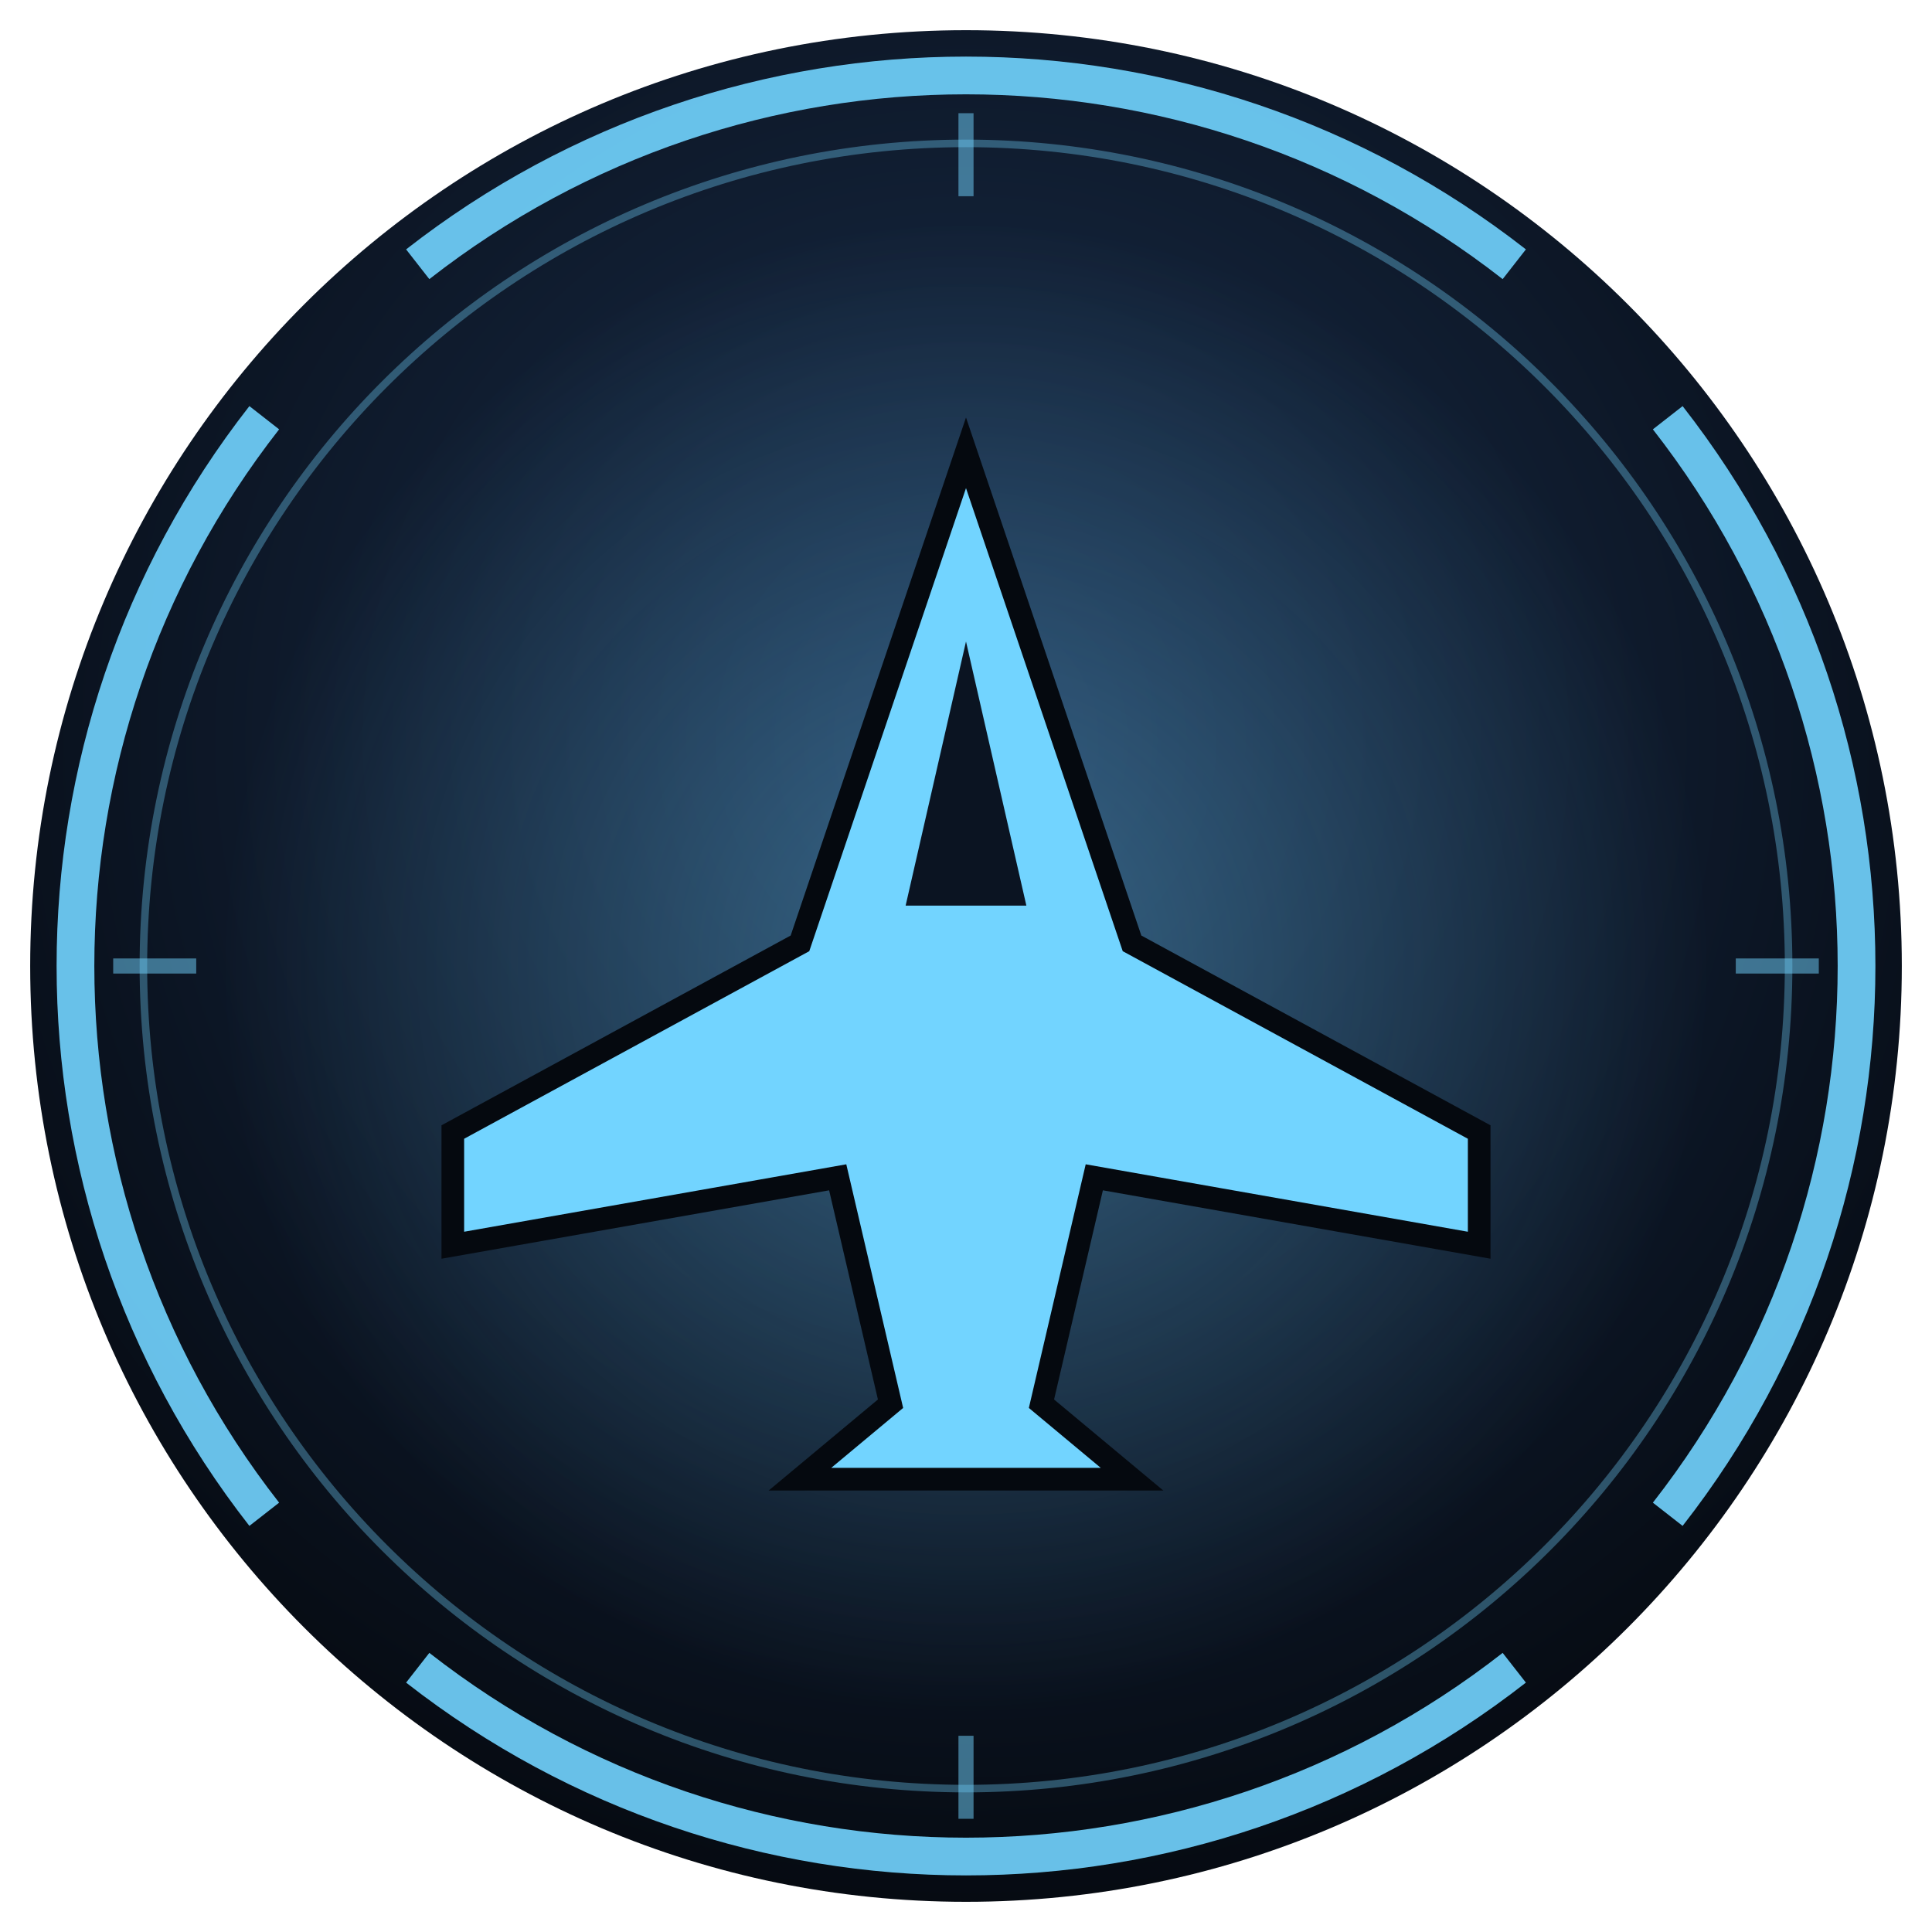
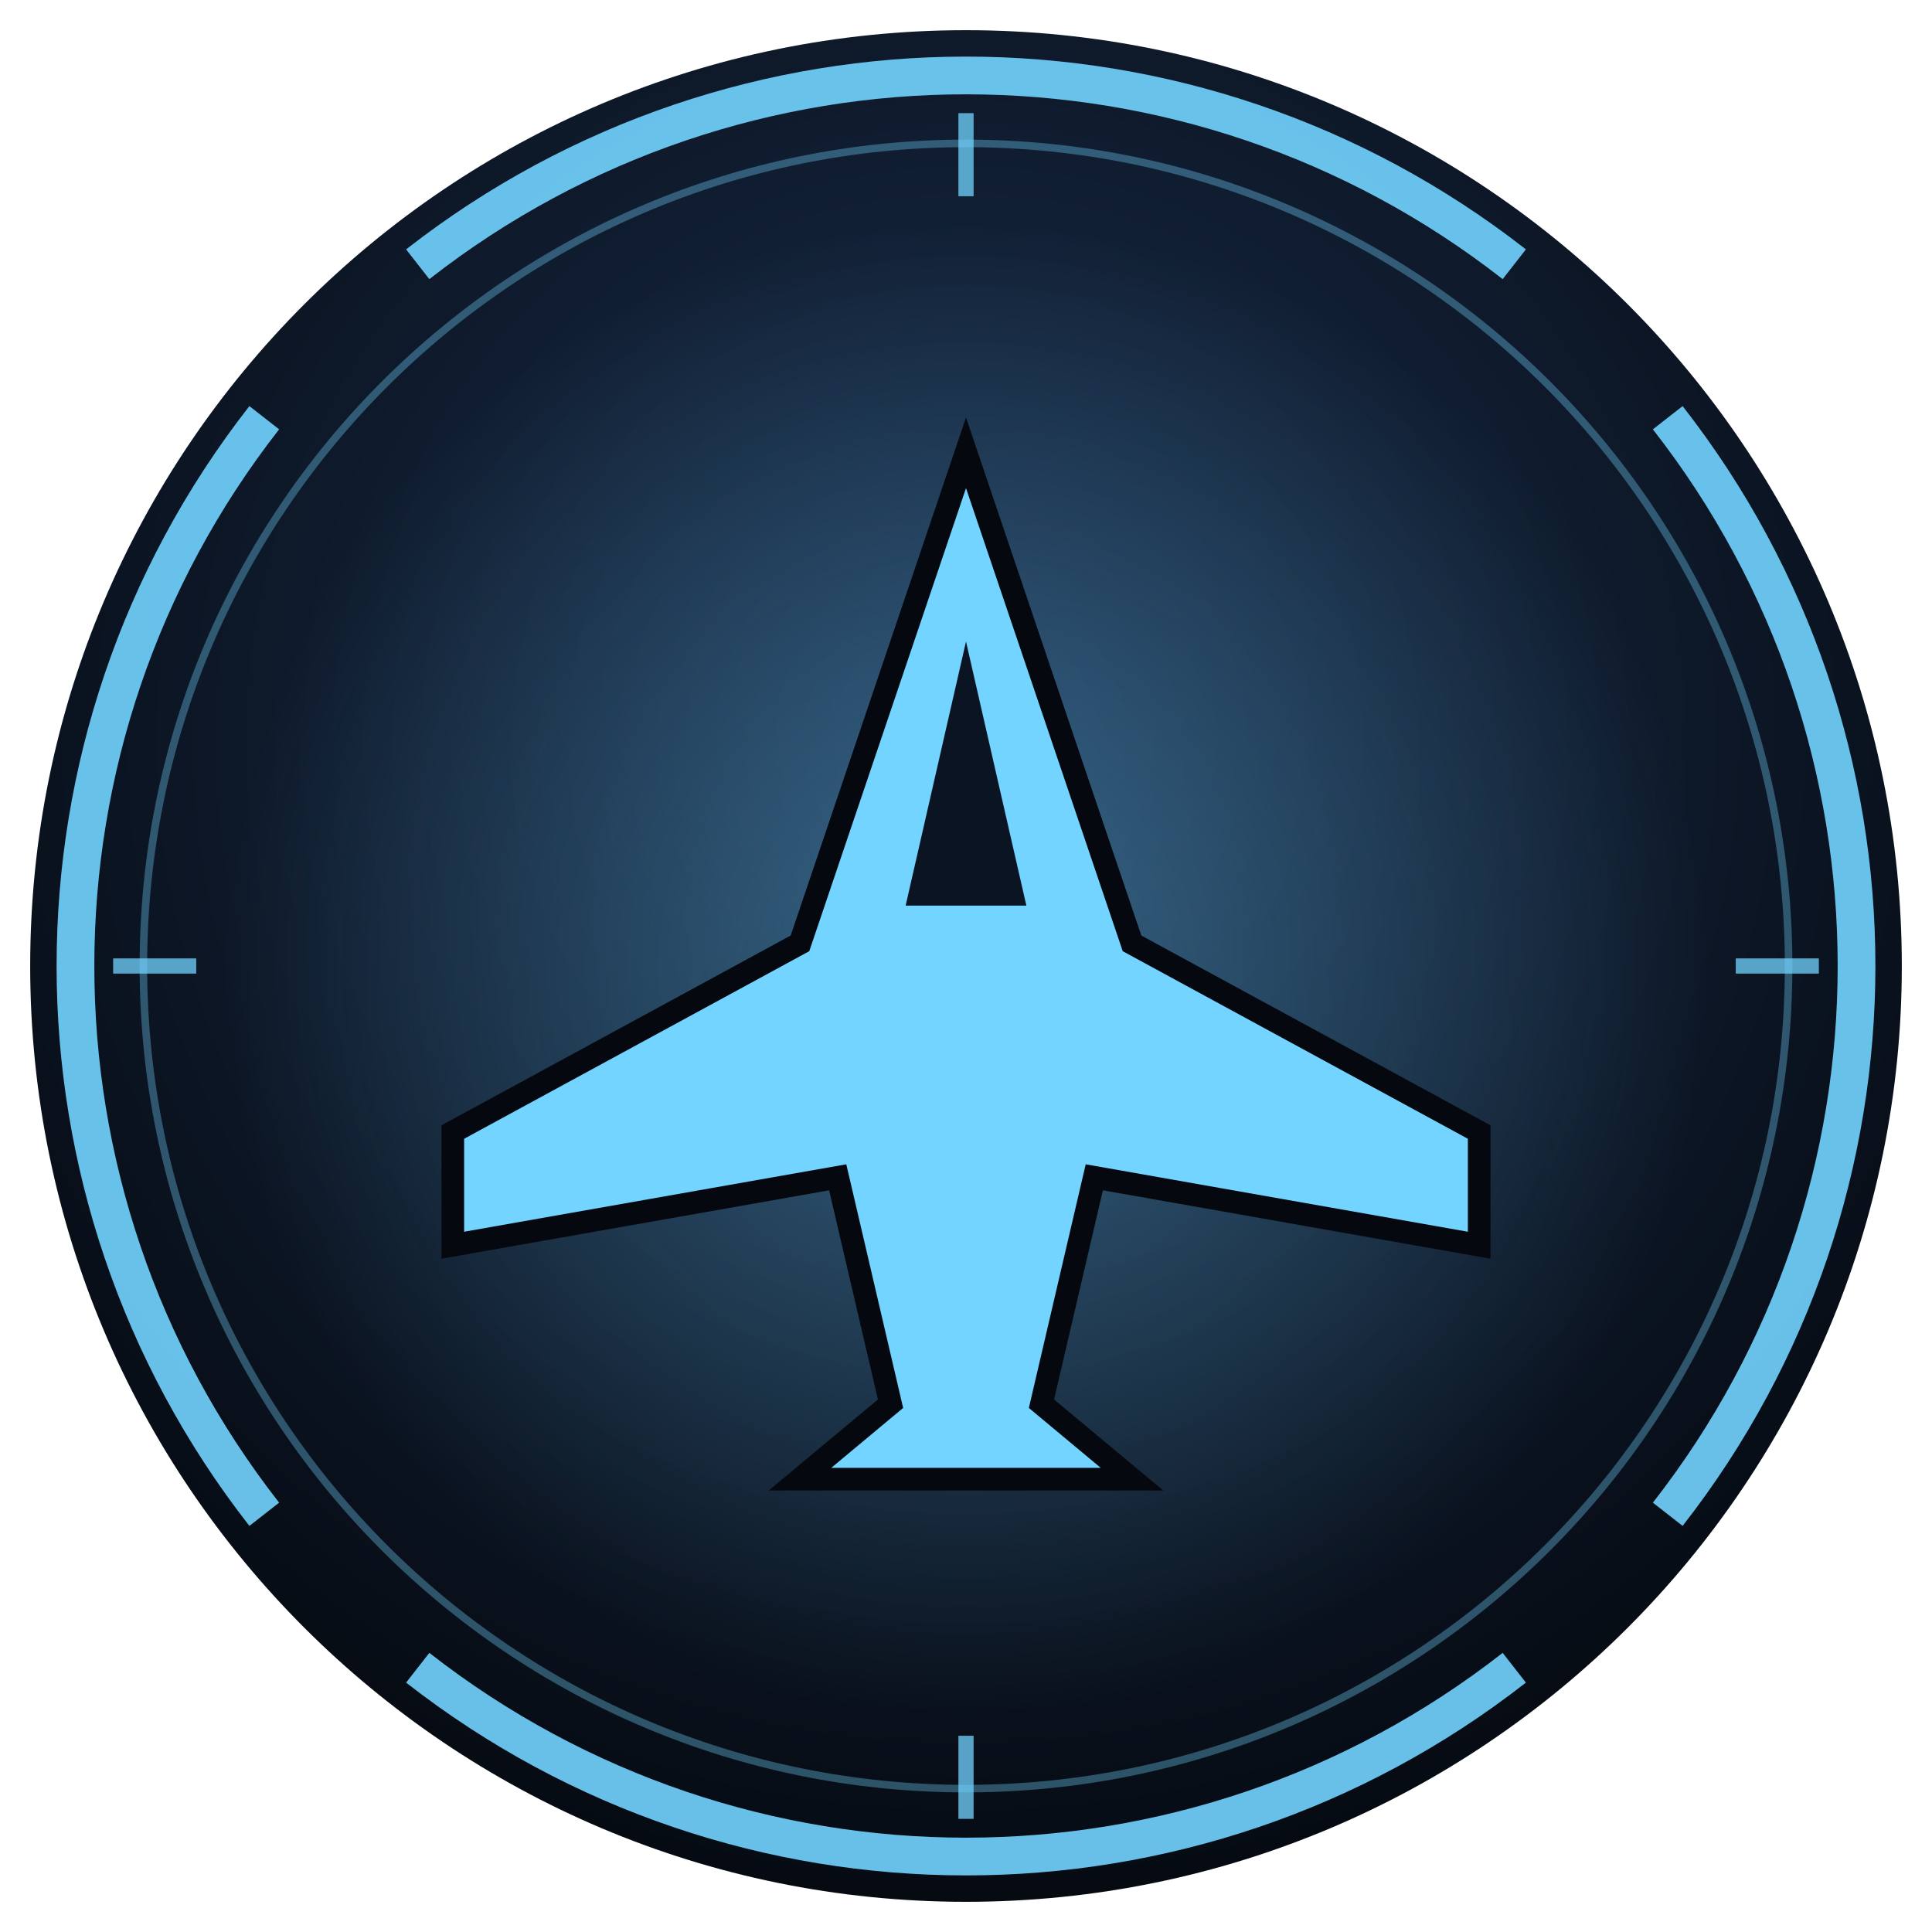
<svg xmlns="http://www.w3.org/2000/svg" width="512" height="512" viewBox="0 0 512 512">
  <defs>
    <radialGradient id="bg" cx="50%" cy="38%" r="65%">
      <stop offset="0" stop-color="#1b3150" />
      <stop offset="0.7" stop-color="#0b1422" />
      <stop offset="1" stop-color="#05090f" />
    </radialGradient>
    <radialGradient id="glow" cx="50%" cy="50%" r="50%">
      <stop offset="0" stop-color="#72d4ff" stop-opacity="0.35" />
      <stop offset="1" stop-color="#72d4ff" stop-opacity="0" />
    </radialGradient>
  </defs>
  <circle cx="256" cy="256" r="248" fill="url(#bg)" />
  <circle cx="256" cy="256" r="200" fill="url(#glow)" />
-   <g fill="none" stroke="#72d4ff" stroke-width="10" stroke-linecap="butt" opacity="0.9">
+   <circle cx="256" cy="256" r="218" fill="none" stroke="#72d4ff" stroke-width="2" opacity="0.35" />
+   <g fill="none" stroke="#72d4ff" stroke-width="10" opacity="0.9">
    <path d="M401.30 441.97 A236 236 0 0 1 110.70 441.97" />
    <path d="M70.03 401.30 A236 236 0 0 1 70.03 110.70" />
    <path d="M110.70 70.03 A236 236 0 0 1 401.30 70.03" />
    <path d="M441.97 110.70 A236 236 0 0 1 441.97 401.30" />
  </g>
-   <circle cx="256" cy="256" r="218" fill="none" stroke="#72d4ff" stroke-width="2" opacity="0.35" />
+   <g stroke="#72d4ff" stroke-width="4" opacity="0.5">
+     <line x1="460.00" y1="256.00" x2="482.00" y2="256.00" />
+     <line x1="256.00" y1="460.00" x2="256.00" y2="482.00" />
+     <line x1="52.00" y1="256.00" x2="30.00" y2="256.00" />
+     <line x1="256.00" y1="52.00" x2="256.00" y2="30.00" />
+   </g>
  <g stroke="#72d4ff" stroke-width="4" opacity="0.5">
    <line x1="256" y1="30" x2="256" y2="52" />
    <line x1="256" y1="460" x2="256" y2="482" />
    <line x1="30" y1="256" x2="52" y2="256" />
    <line x1="460" y1="256" x2="482" y2="256" />
  </g>
  <path d="M256 120 L300 250 L392 300 L392 330 L290 312 L276 372 L300 392 L212 392 L236 372 L222 312 L120 330 L120 300 L212 250 Z" fill="#72d4ff" stroke="#05090f" stroke-width="6" />
  <path d="M256 170 L272 240 L240 240 Z" fill="#0b1422" />
</svg>
